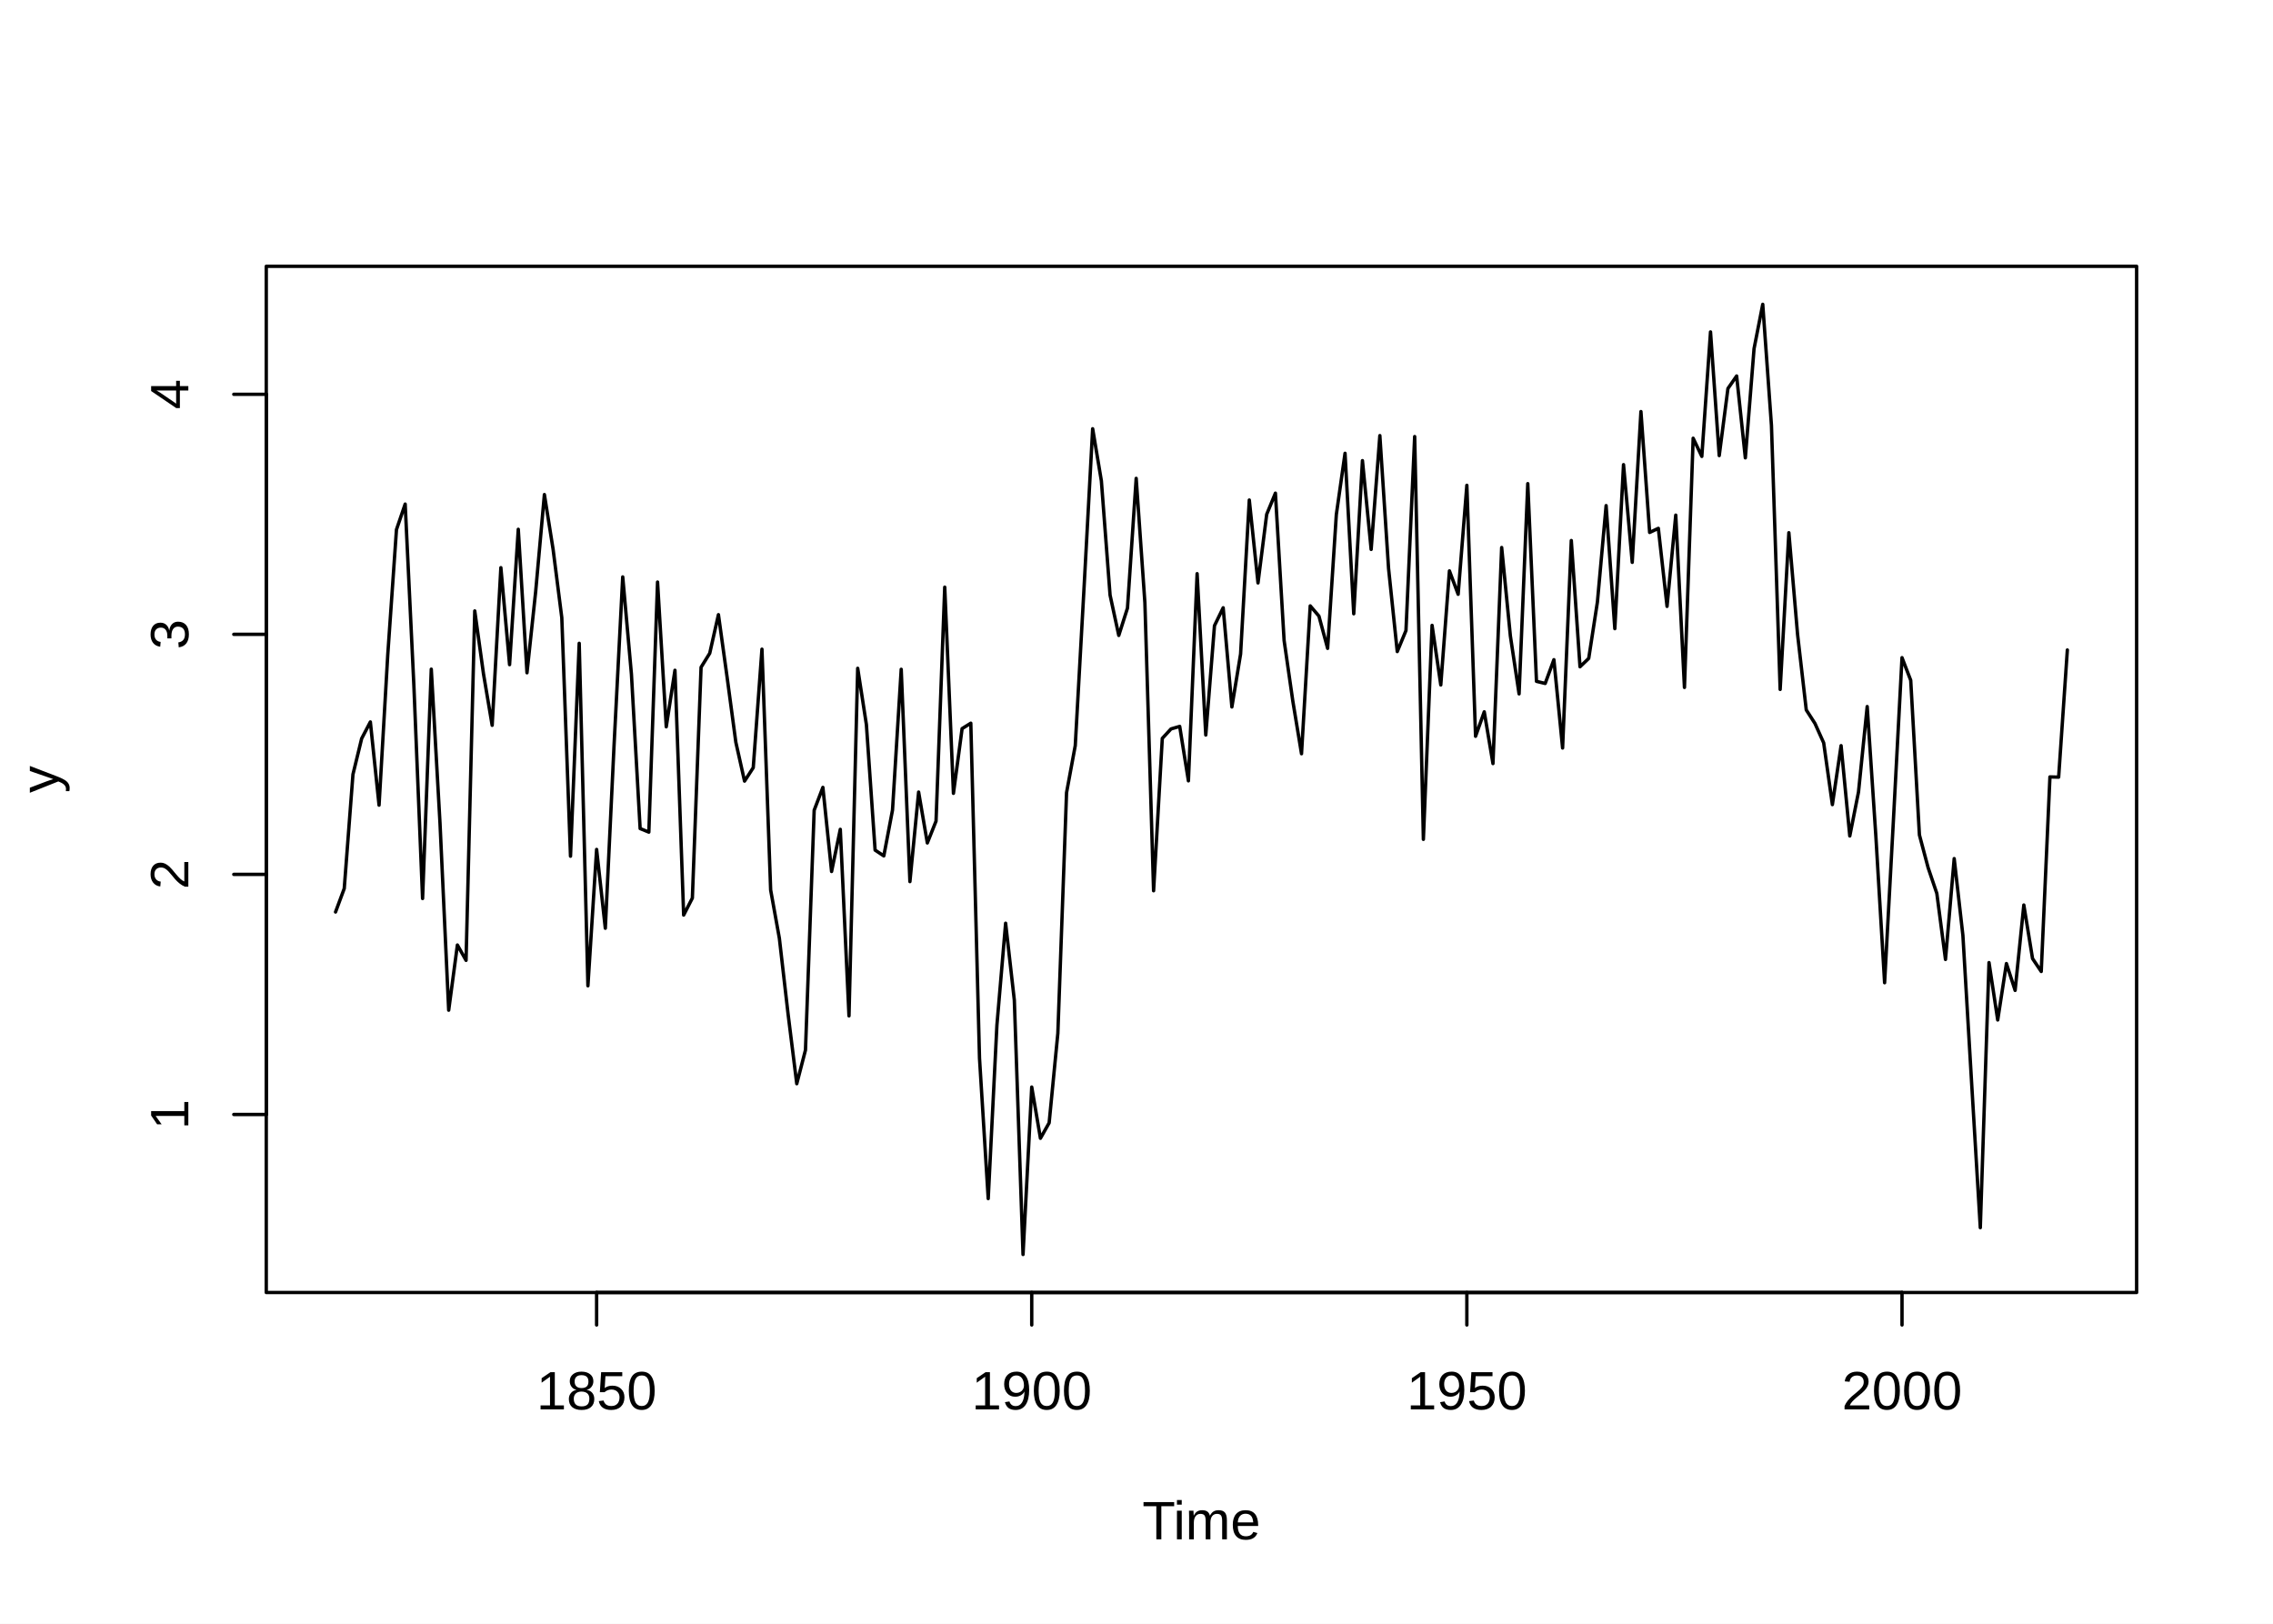
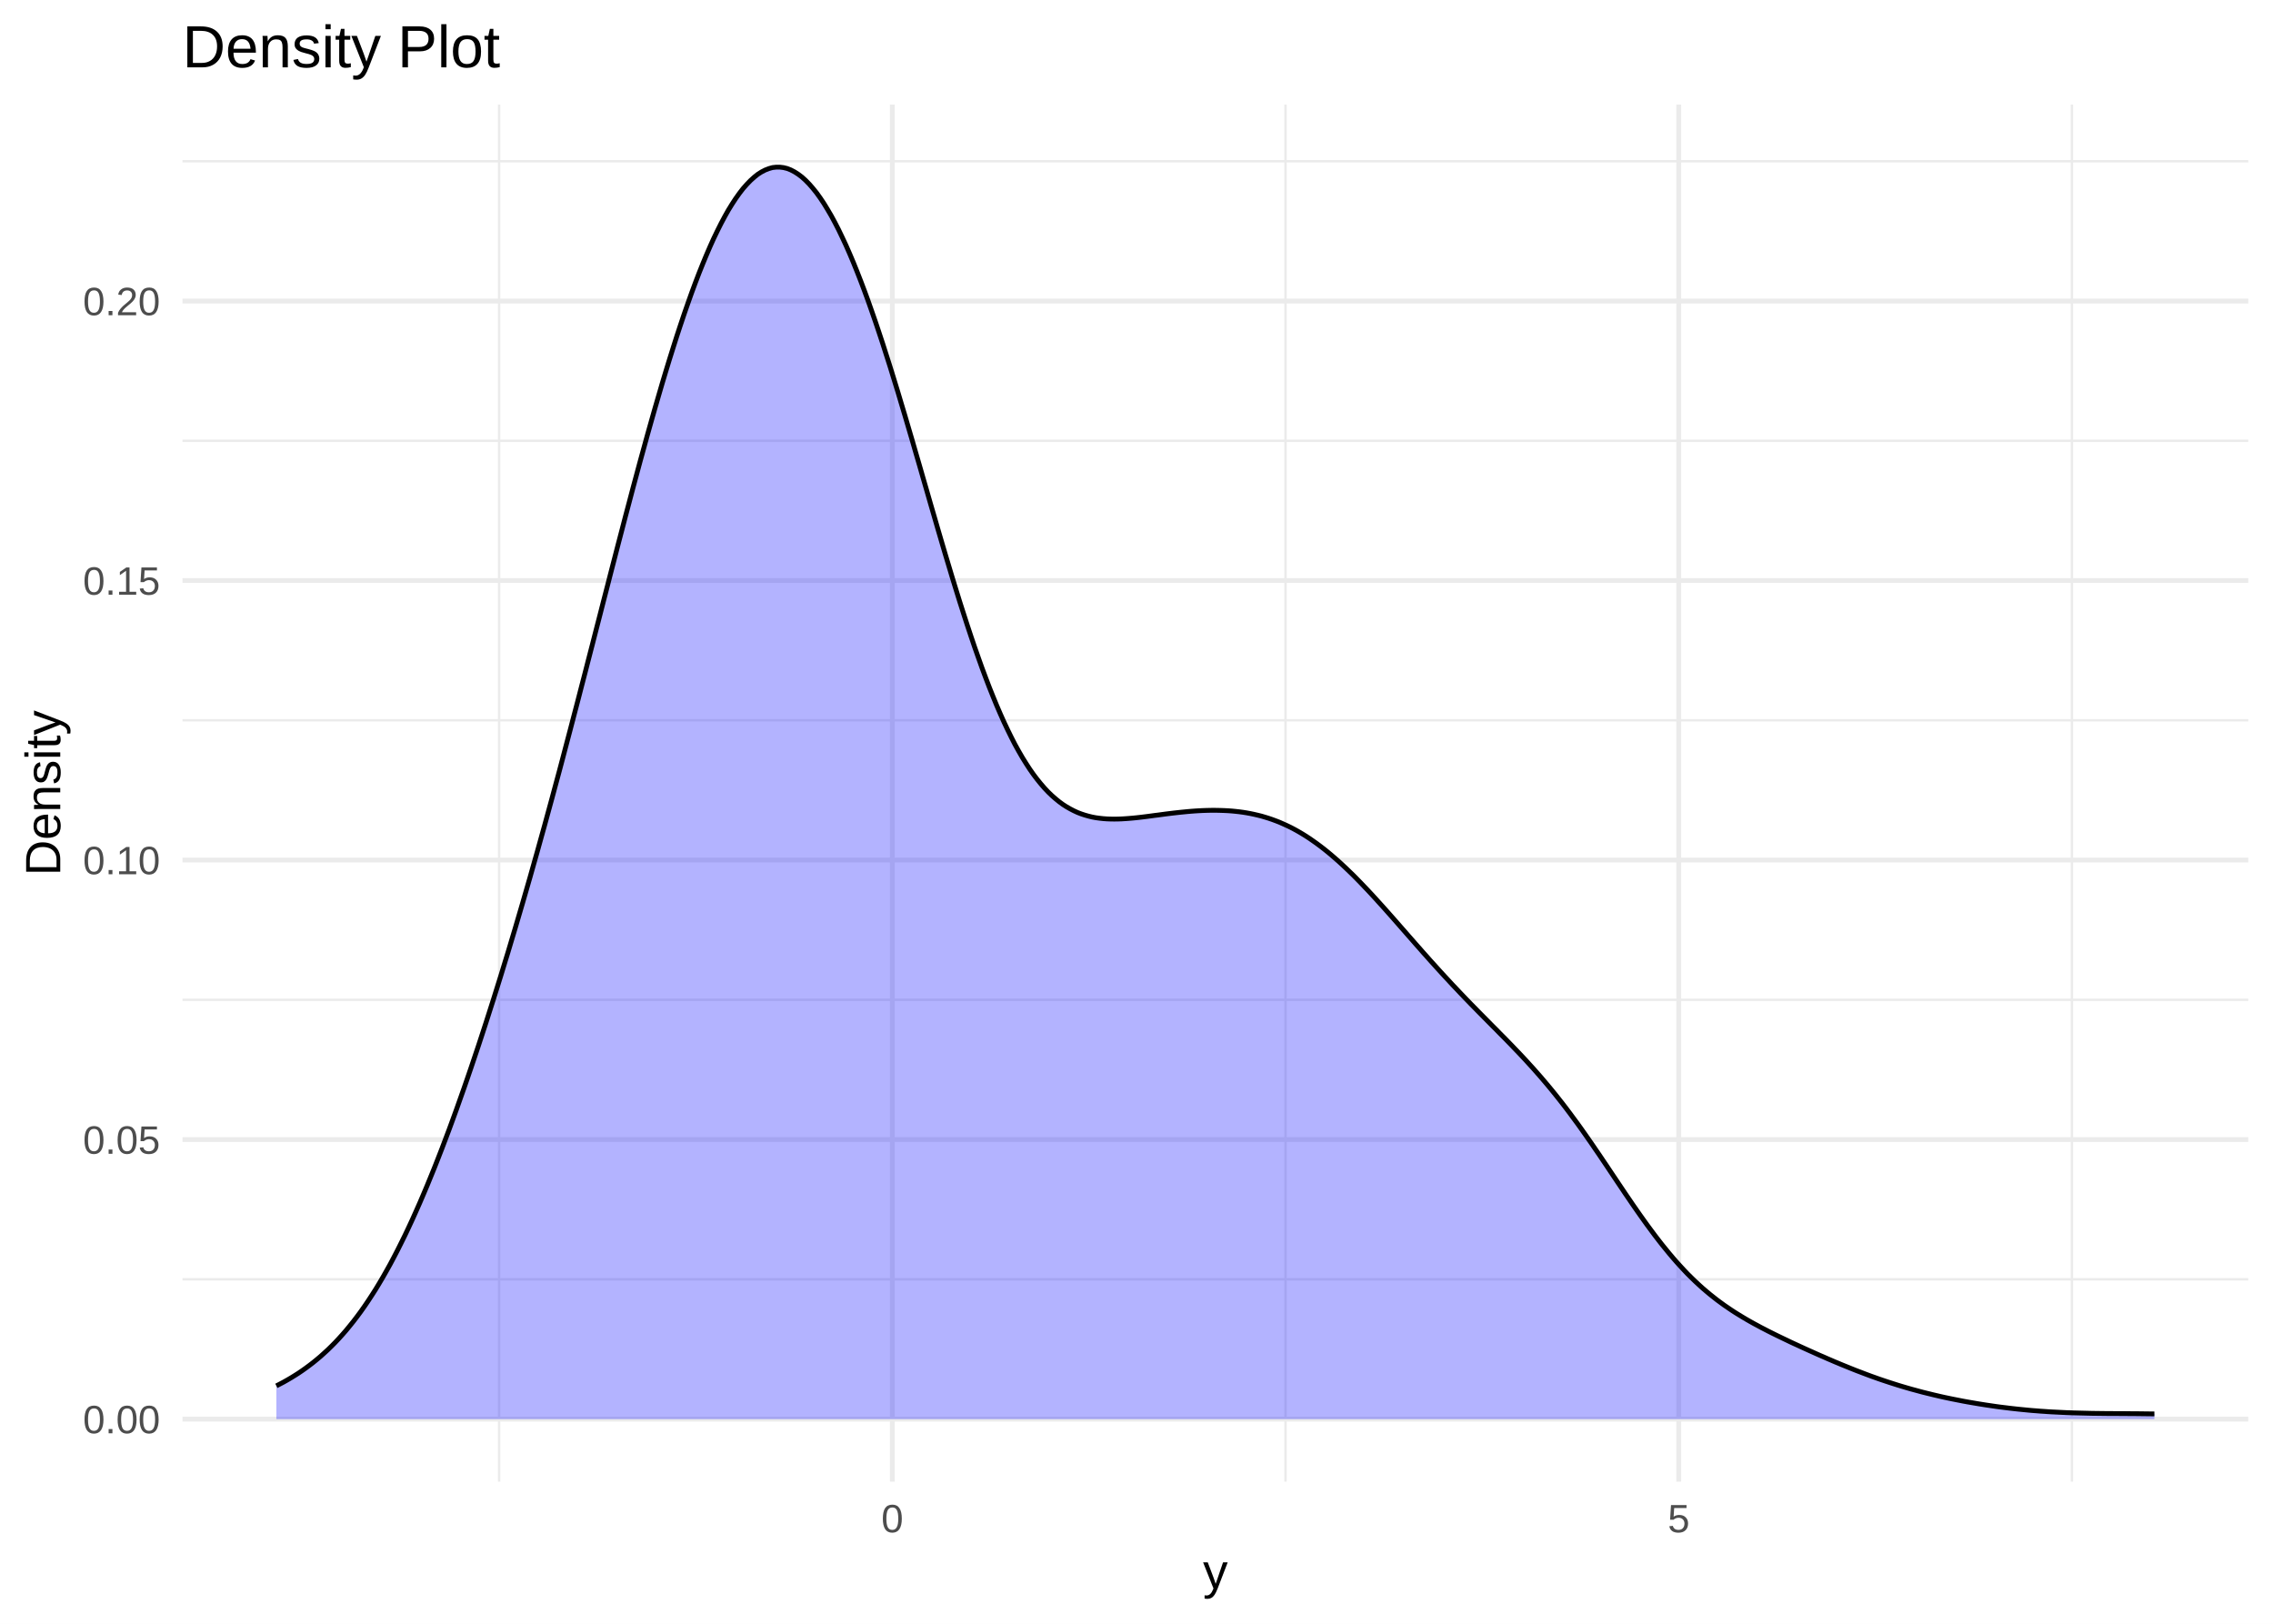
<svg xmlns="http://www.w3.org/2000/svg" width="504.00pt" height="360.00pt" viewBox="0 0 504.00 360.00">
  <g class="svglite">
    <defs>
      <style type="text/css">
    .svglite line, .svglite polyline, .svglite polygon, .svglite path, .svglite rect, .svglite circle {
      fill: none;
      stroke: #000000;
      stroke-linecap: round;
      stroke-linejoin: round;
      stroke-miterlimit: 10.00;
    }
    .svglite text {
      white-space: pre;
    }
    .svglite g.glyphgroup path {
      fill: inherit;
      stroke: none;
    }
  </style>
    </defs>
    <rect width="100%" height="100%" style="stroke: none; fill: #FFFFFF;" />
    <defs>
      <clipPath id="cpMC4wMHw1MDQuMDB8MC4wMHwzNjAuMDA=">
        <rect x="0.00" y="0.00" width="504.00" height="360.00" />
      </clipPath>
    </defs>
    <g clip-path="url(#cpMC4wMHw1MDQuMDB8MC4wMHwzNjAuMDA=)">
- </g>
+       <rect x="0.00" y="0.00" width="504.00" height="360.00" style="stroke-width: 1.07; stroke: none; fill: #FFFFFF;" />
+     </g>
    <defs>
-       <clipPath id="cpNTkuMDR8NDczLjc2fDU5LjA0fDI4Ni41Ng==">
-         <rect x="59.04" y="59.04" width="414.72" height="227.52" />
+       <clipPath id="cpNDAuNDZ8NDk4LjUyfDIzLjE4fDMyOC41MA==">
+         <rect x="40.46" y="23.18" width="458.07" height="305.33" />
      </clipPath>
    </defs>
-     <g clip-path="url(#cpNTkuMDR8NDczLjc2fDU5LjA0fDI4Ni41Ng==)">
-       <polyline points="74.40,202.20 76.33,197.00 78.26,171.70 80.19,163.75 82.12,160.06 84.05,178.51 85.98,145.16 87.91,117.42 89.84,111.76 91.77,151.99 93.70,199.21 95.63,148.36 97.56,182.44 99.49,223.97 101.42,209.52 103.34,212.92 105.27,135.45 107.20,149.37 109.13,160.81 111.06,125.86 112.99,147.36 114.92,117.35 116.85,149.16 118.78,131.12 120.71,109.65 122.64,121.79 124.57,136.96 126.50,189.83 128.43,142.63 130.36,218.56 132.29,188.33 134.22,205.80 136.15,165.36 138.08,127.91 140.01,149.49 141.94,183.70 143.87,184.49 145.80,129.05 147.73,161.14 149.66,148.61 151.59,202.88 153.52,199.11 155.45,147.94 157.37,144.84 159.30,136.28 161.23,150.20 163.16,164.57 165.09,173.18 167.02,170.20 168.95,143.93 170.88,197.32 172.81,208.02 174.74,224.80 176.67,240.27 178.60,232.81 180.53,179.64 182.46,174.57 184.39,193.22 186.32,183.87 188.25,225.23 190.18,148.17 192.11,160.66 194.04,188.48 195.97,189.76 197.90,179.59 199.83,148.39 201.76,195.46 203.69,175.61 205.62,186.89 207.55,182.05 209.48,130.18 211.41,175.89 213.33,161.54 215.26,160.34 217.19,234.62 219.12,265.74 221.05,227.29 222.98,204.69 224.91,221.75 226.84,278.13 228.77,241.01 230.70,252.37 232.63,248.95 234.56,229.10 236.49,175.74 238.42,165.31 240.35,130.67 242.28,95.06 244.21,106.61 246.14,131.94 248.07,140.88 250.00,134.82 251.93,106.06 253.86,133.62 255.79,197.49 257.72,163.71 259.65,161.61 261.58,161.05 263.51,173.12 265.44,127.19 267.36,162.96 269.29,138.72 271.22,134.75 273.15,156.74 275.08,145.00 277.01,110.86 278.94,129.24 280.87,114.03 282.80,109.34 284.73,142.01 286.66,155.43 288.59,167.11 290.52,134.33 292.45,136.59 294.38,143.75 296.31,114.08 298.24,100.50 300.17,136.08 302.10,102.13 304.03,121.81 305.96,96.58 307.89,126.02 309.82,144.46 311.75,139.80 313.68,96.79 315.61,186.09 317.54,138.65 319.47,151.86 321.39,126.57 323.32,131.76 325.25,107.60 327.18,163.24 329.11,157.82 331.04,169.29 332.97,121.39 334.90,141.00 336.83,153.84 338.76,107.23 340.69,151.06 342.62,151.53 344.55,146.26 346.48,165.84 348.41,119.84 350.34,147.83 352.27,145.98 354.20,133.47 356.13,112.10 358.06,139.38 359.99,103.02 361.92,124.68 363.85,91.25 365.78,118.05 367.71,117.14 369.64,134.44 371.57,114.21 373.50,152.41 375.43,97.16 377.35,101.19 379.28,73.59 381.21,101.01 383.14,86.14 385.07,83.36 387.00,101.51 388.93,77.32 390.86,67.47 392.79,94.33 394.72,152.85 396.65,118.11 398.58,140.64 400.51,157.40 402.44,160.40 404.37,164.70 406.30,178.39 408.23,165.32 410.16,185.34 412.09,175.60 414.02,156.65 415.95,185.54 417.88,217.88 419.81,182.27 421.74,145.81 423.67,150.83 425.60,185.12 427.53,192.38 429.46,198.08 431.38,212.72 433.31,190.36 435.24,207.40 437.17,240.03 439.10,272.19 441.03,213.42 442.96,226.14 444.89,213.63 446.82,219.58 448.75,200.65 450.68,212.52 452.61,215.39 454.54,172.25 456.47,172.30 458.40,144.11 " style="stroke-width: 0.75;" />
+     <g clip-path="url(#cpNDAuNDZ8NDk4LjUyfDIzLjE4fDMyOC41MA==)">
+       <polyline points="40.46,283.64 498.52,283.64 " style="stroke-width: 0.53; stroke: #EBEBEB; stroke-linecap: butt;" />
+       <polyline points="40.46,221.67 498.52,221.67 " style="stroke-width: 0.53; stroke: #EBEBEB; stroke-linecap: butt;" />
+       <polyline points="40.46,159.70 498.52,159.70 " style="stroke-width: 0.53; stroke: #EBEBEB; stroke-linecap: butt;" />
+       <polyline points="40.46,97.73 498.52,97.73 " style="stroke-width: 0.53; stroke: #EBEBEB; stroke-linecap: butt;" />
+       <polyline points="40.46,35.75 498.52,35.75 " style="stroke-width: 0.53; stroke: #EBEBEB; stroke-linecap: butt;" />
+       <polyline points="110.67,328.50 110.67,23.18 " style="stroke-width: 0.53; stroke: #EBEBEB; stroke-linecap: butt;" />
+       <polyline points="285.04,328.50 285.04,23.18 " style="stroke-width: 0.53; stroke: #EBEBEB; stroke-linecap: butt;" />
+       <polyline points="459.41,328.50 459.41,23.18 " style="stroke-width: 0.53; stroke: #EBEBEB; stroke-linecap: butt;" />
+       <polyline points="40.46,314.63 498.52,314.63 " style="stroke-width: 1.07; stroke: #EBEBEB; stroke-linecap: butt;" />
+       <polyline points="40.46,252.65 498.52,252.65 " style="stroke-width: 1.07; stroke: #EBEBEB; stroke-linecap: butt;" />
+       <polyline points="40.46,190.68 498.52,190.68 " style="stroke-width: 1.07; stroke: #EBEBEB; stroke-linecap: butt;" />
+       <polyline points="40.46,128.71 498.52,128.71 " style="stroke-width: 1.07; stroke: #EBEBEB; stroke-linecap: butt;" />
+       <polyline points="40.46,66.74 498.52,66.74 " style="stroke-width: 1.07; stroke: #EBEBEB; stroke-linecap: butt;" />
+       <polyline points="197.86,328.50 197.86,23.18 " style="stroke-width: 1.07; stroke: #EBEBEB; stroke-linecap: butt;" />
+       <polyline points="372.23,328.50 372.23,23.18 " style="stroke-width: 1.07; stroke: #EBEBEB; stroke-linecap: butt;" />
+       <polygon points="61.28,307.26 62.09,306.84 62.91,306.41 63.72,305.95 64.54,305.47 65.35,304.97 66.17,304.45 66.98,303.90 67.80,303.32 68.61,302.72 69.43,302.09 70.24,301.43 71.06,300.74 71.87,300.01 72.69,299.26 73.50,298.47 74.32,297.64 75.13,296.78 75.94,295.88 76.76,294.94 77.57,293.95 78.39,292.93 79.20,291.87 80.02,290.76 80.83,289.61 81.65,288.40 82.46,287.16 83.28,285.88 84.09,284.54 84.91,283.15 85.72,281.72 86.54,280.25 87.35,278.72 88.17,277.14 88.98,275.52 89.80,273.86 90.61,272.15 91.43,270.38 92.24,268.58 93.06,266.73 93.87,264.84 94.69,262.90 95.50,260.92 96.32,258.91 97.13,256.85 97.95,254.75 98.76,252.61 99.58,250.44 100.39,248.23 101.21,245.98 102.02,243.69 102.84,241.38 103.65,239.04 104.47,236.65 105.28,234.24 106.10,231.80 106.91,229.33 107.73,226.82 108.54,224.28 109.36,221.72 110.17,219.13 110.99,216.51 111.80,213.86 112.62,211.19 113.43,208.48 114.25,205.75 115.06,202.99 115.88,200.20 116.69,197.39 117.51,194.55 118.32,191.68 119.14,188.79 119.95,185.87 120.77,182.93 121.58,179.96 122.40,176.96 123.21,173.95 124.03,170.92 124.84,167.86 125.65,164.78 126.47,161.68 127.28,158.58 128.10,155.45 128.91,152.31 129.73,149.16 130.54,146.00 131.36,142.84 132.17,139.67 132.99,136.50 133.80,133.33 134.62,130.16 135.43,127.00 136.25,123.84 137.06,120.70 137.88,117.57 138.69,114.46 139.51,111.37 140.32,108.30 141.14,105.26 141.95,102.25 142.77,99.28 143.58,96.33 144.40,93.42 145.21,90.57 146.03,87.75 146.84,84.98 147.66,82.25 148.47,79.60 149.29,76.99 150.10,74.44 150.92,71.95 151.73,69.54 152.55,67.19 153.36,64.91 154.18,62.70 154.99,60.58 155.81,58.53 156.62,56.57 157.44,54.67 158.25,52.87 159.07,51.17 159.88,49.55 160.70,48.01 161.51,46.57 162.33,45.24 163.14,44.00 163.96,42.85 164.77,41.80 165.59,40.87 166.40,40.03 167.22,39.29 168.03,38.64 168.85,38.12 169.66,37.70 170.48,37.38 171.29,37.15 172.11,37.06 172.92,37.06 173.74,37.16 174.55,37.36 175.36,37.68 176.18,38.11 176.99,38.63 177.81,39.25 178.62,39.98 179.44,40.82 180.25,41.75 181.07,42.77 181.88,43.90 182.70,45.13 183.51,46.46 184.33,47.86 185.14,49.36 185.96,50.96 186.77,52.65 187.59,54.41 188.40,56.25 189.22,58.19 190.03,60.20 190.85,62.29 191.66,64.43 192.48,66.67 193.29,68.97 194.11,71.33 194.92,73.74 195.74,76.22 196.55,78.76 197.37,81.33 198.18,83.95 199.00,86.62 199.81,89.33 200.63,92.06 201.44,94.82 202.26,97.60 203.07,100.41 203.89,103.22 204.70,106.04 205.52,108.87 206.33,111.69 207.15,114.50 207.96,117.30 208.78,120.09 209.59,122.84 210.41,125.57 211.22,128.27 212.04,130.93 212.85,133.54 213.67,136.10 214.48,138.61 215.30,141.08 216.11,143.47 216.93,145.80 217.74,148.07 218.56,150.27 219.37,152.39 220.19,154.43 221.00,156.41 221.82,158.31 222.63,160.12 223.45,161.85 224.26,163.50 225.07,165.08 225.89,166.56 226.70,167.96 227.52,169.28 228.33,170.53 229.15,171.70 229.96,172.77 230.78,173.78 231.59,174.72 232.41,175.59 233.22,176.37 234.04,177.09 234.85,177.75 235.67,178.35 236.48,178.87 237.30,179.34 238.11,179.76 238.93,180.14 239.74,180.45 240.56,180.72 241.37,180.95 242.19,181.15 243.00,181.30 243.82,181.41 244.63,181.50 245.45,181.56 246.26,181.59 247.08,181.60 247.89,181.59 248.71,181.56 249.52,181.51 250.34,181.45 251.15,181.38 251.97,181.30 252.78,181.21 253.60,181.11 254.41,181.01 255.23,180.90 256.04,180.79 256.86,180.69 257.67,180.58 258.49,180.47 259.30,180.37 260.12,180.27 260.93,180.18 261.75,180.09 262.56,180.01 263.38,179.93 264.19,179.86 265.01,179.80 265.82,179.75 266.64,179.71 267.45,179.68 268.27,179.66 269.08,179.65 269.90,179.66 270.71,179.68 271.53,179.71 272.34,179.75 273.16,179.81 273.97,179.89 274.78,179.98 275.60,180.09 276.41,180.22 277.23,180.37 278.04,180.54 278.86,180.73 279.67,180.93 280.49,181.17 281.30,181.42 282.12,181.70 282.93,182.00 283.75,182.32 284.56,182.68 285.38,183.05 286.19,183.44 287.01,183.87 287.82,184.32 288.64,184.80 289.45,185.30 290.27,185.83 291.08,186.39 291.90,186.97 292.71,187.57 293.53,188.20 294.34,188.85 295.16,189.53 295.97,190.23 296.79,190.95 297.60,191.69 298.42,192.46 299.23,193.24 300.05,194.03 300.86,194.85 301.68,195.69 302.49,196.54 303.31,197.40 304.12,198.27 304.94,199.16 305.75,200.06 306.57,200.96 307.38,201.87 308.20,202.79 309.01,203.71 309.83,204.64 310.64,205.57 311.46,206.50 312.27,207.43 313.09,208.36 313.90,209.29 314.72,210.21 315.53,211.14 316.35,212.05 317.16,212.97 317.98,213.87 318.79,214.77 319.61,215.67 320.42,216.55 321.24,217.43 322.05,218.31 322.87,219.17 323.68,220.03 324.49,220.88 325.31,221.73 326.12,222.57 326.94,223.40 327.75,224.23 328.57,225.06 329.38,225.88 330.20,226.71 331.01,227.53 331.83,228.35 332.64,229.18 333.46,230.00 334.27,230.83 335.09,231.67 335.90,232.52 336.72,233.37 337.53,234.23 338.35,235.11 339.16,236.00 339.98,236.90 340.79,237.82 341.61,238.75 342.42,239.70 343.24,240.67 344.05,241.65 344.87,242.66 345.68,243.68 346.50,244.72 347.31,245.78 348.13,246.87 348.94,247.97 349.76,249.08 350.57,250.21 351.39,251.37 352.20,252.53 353.02,253.71 353.83,254.90 354.65,256.09 355.46,257.30 356.28,258.51 357.09,259.73 357.91,260.95 358.72,262.16 359.54,263.38 360.35,264.59 361.17,265.79 361.98,266.98 362.80,268.16 363.61,269.32 364.43,270.47 365.24,271.60 366.06,272.71 366.87,273.80 367.69,274.87 368.50,275.91 369.32,276.92 370.13,277.91 370.95,278.88 371.76,279.81 372.58,280.71 373.39,281.59 374.20,282.44 375.02,283.25 375.83,284.04 376.65,284.80 377.46,285.54 378.28,286.24 379.09,286.92 379.91,287.57 380.72,288.21 381.54,288.81 382.35,289.40 383.17,289.96 383.98,290.51 384.80,291.04 385.61,291.54 386.43,292.04 387.24,292.52 388.06,292.99 388.87,293.44 389.69,293.88 390.50,294.32 391.32,294.74 392.13,295.16 392.95,295.57 393.76,295.97 394.58,296.37 395.39,296.76 396.21,297.15 397.02,297.54 397.84,297.92 398.65,298.29 399.47,298.67 400.28,299.04 401.10,299.41 401.91,299.77 402.73,300.14 403.54,300.50 404.36,300.85 405.17,301.21 405.99,301.56 406.80,301.91 407.62,302.25 408.43,302.59 409.25,302.92 410.06,303.25 410.88,303.58 411.69,303.90 412.51,304.21 413.32,304.52 414.14,304.83 414.95,305.13 415.77,305.42 416.58,305.71 417.40,305.99 418.21,306.26 419.03,306.53 419.84,306.79 420.66,307.05 421.47,307.30 422.28,307.54 423.10,307.78 423.91,308.01 424.73,308.23 425.54,308.45 426.36,308.67 427.17,308.87 427.99,309.07 428.80,309.27 429.62,309.46 430.43,309.65 431.25,309.83 432.06,310.00 432.88,310.17 433.69,310.33 434.51,310.49 435.32,310.65 436.14,310.80 436.95,310.94 437.77,311.08 438.58,311.22 439.40,311.35 440.21,311.48 441.03,311.60 441.84,311.72 442.66,311.84 443.47,311.95 444.29,312.05 445.10,312.15 445.92,312.25 446.73,312.34 447.55,312.43 448.36,312.51 449.18,312.59 449.99,312.67 450.81,312.74 451.62,312.80 452.44,312.87 453.25,312.92 454.07,312.98 454.88,313.03 455.70,313.07 456.51,313.11 457.33,313.15 458.14,313.19 458.96,313.22 459.77,313.25 460.59,313.27 461.40,313.29 462.22,313.31 463.03,313.33 463.85,313.35 464.66,313.36 465.48,313.37 466.29,313.38 467.11,313.39 467.92,313.39 468.74,313.40 469.55,313.40 470.37,313.41 471.18,313.41 471.99,313.42 472.81,313.43 473.62,313.43 474.44,313.44 475.25,313.45 476.07,313.46 476.88,313.47 477.70,313.48 477.70,314.63 476.88,314.63 476.07,314.63 475.25,314.63 474.44,314.63 473.62,314.63 472.81,314.63 471.99,314.63 471.18,314.63 470.37,314.63 469.55,314.63 468.74,314.63 467.92,314.63 467.11,314.63 466.29,314.63 465.48,314.63 464.66,314.63 463.85,314.63 463.03,314.63 462.22,314.63 461.40,314.63 460.59,314.63 459.77,314.63 458.96,314.63 458.14,314.63 457.33,314.63 456.51,314.63 455.70,314.63 454.88,314.63 454.07,314.63 453.25,314.63 452.44,314.63 451.62,314.63 450.81,314.63 449.99,314.63 449.18,314.63 448.36,314.63 447.55,314.63 446.73,314.63 445.92,314.63 445.10,314.63 444.29,314.63 443.47,314.63 442.66,314.63 441.84,314.63 441.03,314.63 440.21,314.63 439.40,314.63 438.58,314.63 437.77,314.63 436.95,314.63 436.14,314.63 435.32,314.63 434.51,314.63 433.69,314.63 432.88,314.63 432.06,314.63 431.25,314.63 430.43,314.63 429.62,314.63 428.80,314.63 427.99,314.63 427.17,314.63 426.36,314.63 425.54,314.63 424.73,314.63 423.91,314.63 423.10,314.63 422.28,314.63 421.47,314.63 420.66,314.63 419.84,314.63 419.03,314.63 418.21,314.63 417.40,314.63 416.58,314.63 415.77,314.63 414.95,314.63 414.14,314.63 413.32,314.63 412.51,314.63 411.69,314.63 410.88,314.63 410.06,314.63 409.25,314.63 408.43,314.63 407.62,314.63 406.80,314.63 405.99,314.63 405.17,314.63 404.36,314.63 403.54,314.63 402.73,314.63 401.91,314.63 401.10,314.63 400.28,314.63 399.47,314.63 398.65,314.63 397.84,314.63 397.02,314.63 396.21,314.63 395.39,314.63 394.58,314.63 393.76,314.63 392.95,314.63 392.13,314.63 391.32,314.63 390.50,314.63 389.69,314.63 388.87,314.63 388.06,314.63 387.24,314.63 386.43,314.63 385.61,314.63 384.80,314.63 383.98,314.63 383.17,314.63 382.35,314.63 381.54,314.63 380.72,314.63 379.91,314.63 379.09,314.63 378.28,314.63 377.46,314.63 376.65,314.63 375.83,314.63 375.02,314.63 374.20,314.63 373.39,314.63 372.58,314.63 371.76,314.63 370.95,314.63 370.13,314.63 369.32,314.63 368.50,314.63 367.69,314.63 366.87,314.63 366.06,314.63 365.24,314.63 364.43,314.63 363.61,314.63 362.80,314.63 361.98,314.63 361.17,314.63 360.35,314.63 359.54,314.63 358.72,314.63 357.91,314.63 357.09,314.63 356.28,314.63 355.46,314.63 354.65,314.63 353.83,314.63 353.02,314.63 352.20,314.63 351.39,314.63 350.57,314.63 349.76,314.63 348.94,314.63 348.13,314.63 347.31,314.63 346.50,314.63 345.68,314.63 344.87,314.63 344.05,314.63 343.24,314.63 342.42,314.63 341.61,314.63 340.79,314.63 339.98,314.63 339.16,314.63 338.35,314.63 337.53,314.63 336.72,314.63 335.90,314.63 335.09,314.63 334.27,314.63 333.46,314.63 332.64,314.63 331.83,314.63 331.01,314.63 330.20,314.63 329.38,314.63 328.57,314.63 327.75,314.63 326.94,314.63 326.12,314.63 325.31,314.63 324.49,314.63 323.68,314.63 322.87,314.63 322.05,314.63 321.24,314.63 320.42,314.63 319.61,314.63 318.79,314.63 317.98,314.63 317.16,314.63 316.35,314.63 315.53,314.63 314.72,314.63 313.90,314.63 313.09,314.63 312.27,314.63 311.46,314.63 310.64,314.63 309.83,314.63 309.01,314.63 308.20,314.63 307.38,314.63 306.57,314.63 305.75,314.63 304.94,314.63 304.12,314.63 303.31,314.63 302.49,314.63 301.68,314.63 300.86,314.63 300.05,314.63 299.23,314.63 298.42,314.63 297.60,314.63 296.79,314.63 295.97,314.63 295.16,314.63 294.34,314.63 293.53,314.63 292.71,314.63 291.90,314.63 291.08,314.63 290.27,314.63 289.45,314.63 288.64,314.63 287.82,314.63 287.01,314.63 286.19,314.63 285.38,314.63 284.56,314.63 283.75,314.63 282.93,314.63 282.12,314.63 281.30,314.63 280.49,314.63 279.67,314.63 278.86,314.63 278.04,314.63 277.23,314.63 276.41,314.63 275.60,314.63 274.78,314.63 273.97,314.63 273.16,314.63 272.34,314.63 271.53,314.63 270.71,314.63 269.90,314.63 269.08,314.63 268.27,314.63 267.45,314.63 266.64,314.63 265.82,314.63 265.01,314.63 264.19,314.63 263.38,314.63 262.56,314.63 261.75,314.63 260.93,314.63 260.12,314.63 259.30,314.63 258.49,314.63 257.67,314.63 256.86,314.63 256.04,314.63 255.23,314.63 254.41,314.63 253.60,314.63 252.78,314.63 251.97,314.63 251.15,314.63 250.34,314.63 249.52,314.63 248.71,314.63 247.89,314.63 247.08,314.63 246.26,314.63 245.45,314.63 244.63,314.63 243.82,314.63 243.00,314.63 242.19,314.63 241.37,314.63 240.56,314.63 239.74,314.63 238.93,314.63 238.11,314.63 237.30,314.63 236.48,314.63 235.67,314.63 234.85,314.63 234.04,314.63 233.22,314.63 232.41,314.63 231.59,314.63 230.78,314.63 229.96,314.63 229.15,314.63 228.33,314.63 227.52,314.63 226.70,314.63 225.89,314.63 225.07,314.63 224.26,314.63 223.45,314.63 222.63,314.63 221.82,314.63 221.00,314.63 220.19,314.63 219.37,314.63 218.56,314.63 217.74,314.63 216.93,314.63 216.11,314.63 215.30,314.63 214.48,314.63 213.67,314.63 212.85,314.63 212.04,314.63 211.22,314.63 210.41,314.63 209.59,314.63 208.78,314.63 207.96,314.63 207.15,314.63 206.33,314.63 205.52,314.63 204.70,314.63 203.89,314.63 203.07,314.63 202.26,314.63 201.44,314.63 200.63,314.63 199.81,314.63 199.00,314.63 198.18,314.63 197.37,314.63 196.55,314.63 195.74,314.63 194.92,314.63 194.11,314.63 193.29,314.63 192.48,314.63 191.66,314.63 190.85,314.63 190.03,314.63 189.22,314.63 188.40,314.63 187.59,314.63 186.77,314.63 185.96,314.63 185.14,314.63 184.33,314.63 183.51,314.63 182.70,314.63 181.88,314.63 181.07,314.63 180.25,314.63 179.44,314.63 178.62,314.63 177.81,314.63 176.99,314.63 176.18,314.63 175.36,314.63 174.55,314.63 173.74,314.63 172.92,314.63 172.11,314.63 171.29,314.63 170.48,314.63 169.66,314.63 168.85,314.63 168.03,314.63 167.22,314.63 166.40,314.63 165.59,314.63 164.77,314.63 163.96,314.63 163.14,314.63 162.33,314.63 161.51,314.63 160.70,314.63 159.88,314.63 159.07,314.63 158.25,314.63 157.44,314.63 156.62,314.63 155.81,314.63 154.99,314.63 154.18,314.63 153.36,314.63 152.55,314.63 151.73,314.63 150.92,314.63 150.10,314.63 149.29,314.63 148.47,314.63 147.66,314.63 146.84,314.63 146.03,314.63 145.21,314.63 144.40,314.63 143.58,314.63 142.77,314.63 141.95,314.63 141.14,314.63 140.32,314.63 139.51,314.63 138.69,314.63 137.88,314.63 137.06,314.63 136.25,314.63 135.43,314.63 134.62,314.63 133.80,314.63 132.99,314.63 132.17,314.63 131.36,314.63 130.54,314.63 129.73,314.63 128.91,314.63 128.10,314.63 127.28,314.63 126.47,314.63 125.65,314.63 124.84,314.63 124.03,314.63 123.21,314.63 122.40,314.63 121.58,314.63 120.77,314.63 119.95,314.63 119.14,314.63 118.32,314.63 117.51,314.63 116.69,314.63 115.88,314.63 115.06,314.63 114.25,314.63 113.43,314.63 112.62,314.63 111.80,314.63 110.99,314.63 110.17,314.63 109.36,314.63 108.54,314.63 107.73,314.63 106.91,314.63 106.10,314.63 105.28,314.63 104.47,314.63 103.65,314.63 102.84,314.63 102.02,314.63 101.21,314.63 100.39,314.63 99.58,314.63 98.76,314.63 97.95,314.63 97.13,314.63 96.32,314.63 95.50,314.63 94.69,314.63 93.87,314.63 93.06,314.63 92.24,314.63 91.43,314.63 90.61,314.63 89.80,314.63 88.98,314.63 88.17,314.63 87.35,314.63 86.54,314.63 85.72,314.63 84.91,314.63 84.09,314.63 83.28,314.63 82.46,314.63 81.65,314.63 80.83,314.63 80.02,314.63 79.20,314.63 78.39,314.63 77.57,314.63 76.76,314.63 75.94,314.63 75.13,314.63 74.32,314.63 73.50,314.63 72.69,314.63 71.87,314.63 71.06,314.63 70.24,314.63 69.43,314.63 68.61,314.63 67.80,314.63 66.98,314.63 66.17,314.63 65.35,314.63 64.54,314.63 63.72,314.63 62.91,314.63 62.09,314.63 61.28,314.63 " style="stroke-width: 0.00; stroke: none; stroke-linecap: butt; fill: #0000FF; fill-opacity: 0.30;" />
+       <polyline points="61.28,307.26 62.09,306.84 62.91,306.41 63.72,305.95 64.54,305.47 65.35,304.97 66.17,304.45 66.98,303.90 67.80,303.32 68.61,302.72 69.43,302.09 70.24,301.43 71.06,300.74 71.87,300.01 72.69,299.26 73.50,298.47 74.32,297.64 75.13,296.78 75.94,295.88 76.76,294.94 77.57,293.95 78.39,292.93 79.20,291.87 80.02,290.76 80.83,289.61 81.65,288.40 82.46,287.16 83.28,285.88 84.09,284.54 84.91,283.15 85.72,281.72 86.54,280.25 87.35,278.72 88.17,277.14 88.98,275.52 89.80,273.86 90.61,272.15 91.43,270.38 92.24,268.58 93.06,266.73 93.87,264.84 94.69,262.90 95.50,260.92 96.32,258.91 97.13,256.85 97.95,254.75 98.76,252.61 99.58,250.44 100.39,248.23 101.21,245.98 102.02,243.69 102.84,241.38 103.65,239.04 104.47,236.65 105.28,234.24 106.10,231.80 106.91,229.33 107.73,226.82 108.54,224.28 109.36,221.72 110.17,219.13 110.99,216.51 111.80,213.86 112.62,211.19 113.43,208.48 114.25,205.75 115.06,202.99 115.88,200.20 116.69,197.39 117.51,194.55 118.32,191.68 119.14,188.79 119.95,185.87 120.77,182.93 121.58,179.96 122.40,176.96 123.21,173.95 124.03,170.92 124.84,167.86 125.65,164.78 126.47,161.68 127.28,158.58 128.10,155.45 128.91,152.31 129.73,149.16 130.54,146.00 131.36,142.84 132.17,139.67 132.99,136.50 133.80,133.33 134.62,130.16 135.43,127.00 136.25,123.84 137.06,120.70 137.88,117.57 138.69,114.46 139.51,111.37 140.32,108.30 141.14,105.26 141.95,102.25 142.77,99.28 143.58,96.33 144.40,93.42 145.21,90.57 146.03,87.75 146.84,84.98 147.66,82.25 148.47,79.60 149.29,76.99 150.10,74.44 150.92,71.95 151.73,69.54 152.55,67.19 153.36,64.91 154.18,62.70 154.99,60.58 155.81,58.53 156.62,56.57 157.44,54.67 158.25,52.87 159.07,51.17 159.88,49.55 160.70,48.01 161.51,46.57 162.33,45.24 163.14,44.00 163.96,42.85 164.77,41.80 165.59,40.87 166.40,40.03 167.22,39.29 168.03,38.64 168.85,38.12 169.66,37.70 170.48,37.38 171.29,37.15 172.11,37.06 172.92,37.06 173.74,37.16 174.55,37.36 175.36,37.68 176.18,38.11 176.99,38.63 177.81,39.25 178.62,39.98 179.44,40.82 180.25,41.75 181.07,42.77 181.88,43.90 182.70,45.13 183.51,46.46 184.33,47.86 185.14,49.36 185.96,50.96 186.77,52.65 187.59,54.41 188.40,56.25 189.22,58.19 190.03,60.20 190.85,62.29 191.66,64.43 192.48,66.67 193.29,68.97 194.11,71.33 194.92,73.74 195.74,76.22 196.55,78.76 197.37,81.33 198.18,83.95 199.00,86.62 199.81,89.33 200.63,92.06 201.44,94.82 202.26,97.60 203.07,100.41 203.89,103.22 204.70,106.04 205.52,108.87 206.33,111.69 207.15,114.50 207.96,117.30 208.78,120.09 209.59,122.84 210.41,125.57 211.22,128.27 212.04,130.93 212.85,133.54 213.67,136.10 214.48,138.61 215.30,141.08 216.11,143.47 216.93,145.80 217.74,148.07 218.56,150.27 219.37,152.39 220.19,154.43 221.00,156.41 221.82,158.31 222.63,160.12 223.45,161.85 224.26,163.50 225.07,165.08 225.89,166.56 226.70,167.96 227.52,169.28 228.33,170.53 229.15,171.70 229.96,172.77 230.78,173.78 231.59,174.72 232.41,175.59 233.22,176.37 234.04,177.09 234.85,177.75 235.67,178.35 236.48,178.87 237.30,179.34 238.11,179.76 238.93,180.14 239.74,180.45 240.56,180.72 241.37,180.95 242.19,181.15 243.00,181.30 243.82,181.41 244.63,181.50 245.45,181.56 246.26,181.59 247.08,181.60 247.89,181.59 248.71,181.56 249.52,181.51 250.34,181.45 251.15,181.38 251.97,181.30 252.78,181.21 253.60,181.11 254.41,181.01 255.23,180.90 256.04,180.79 256.86,180.69 257.67,180.58 258.49,180.47 259.30,180.37 260.12,180.27 260.93,180.18 261.75,180.09 262.56,180.01 263.38,179.93 264.19,179.86 265.01,179.80 265.82,179.75 266.64,179.71 267.45,179.68 268.27,179.66 269.08,179.65 269.90,179.66 270.71,179.68 271.53,179.71 272.34,179.75 273.16,179.81 273.97,179.89 274.78,179.98 275.60,180.09 276.41,180.22 277.23,180.37 278.04,180.54 278.86,180.73 279.67,180.93 280.49,181.17 281.30,181.42 282.12,181.70 282.93,182.00 283.75,182.32 284.56,182.68 285.38,183.05 286.19,183.44 287.01,183.87 287.82,184.32 288.64,184.80 289.45,185.30 290.27,185.83 291.08,186.39 291.90,186.97 292.71,187.57 293.53,188.20 294.34,188.85 295.16,189.53 295.97,190.23 296.79,190.95 297.60,191.69 298.42,192.46 299.23,193.24 300.05,194.03 300.86,194.85 301.68,195.69 302.49,196.54 303.31,197.40 304.12,198.27 304.94,199.16 305.75,200.06 306.57,200.96 307.38,201.87 308.20,202.79 309.01,203.71 309.83,204.64 310.64,205.57 311.46,206.50 312.27,207.43 313.09,208.36 313.90,209.29 314.72,210.21 315.53,211.14 316.35,212.05 317.16,212.97 317.98,213.87 318.79,214.77 319.61,215.67 320.42,216.55 321.24,217.43 322.05,218.31 322.87,219.17 323.68,220.03 324.49,220.88 325.31,221.73 326.12,222.57 326.94,223.40 327.75,224.23 328.57,225.06 329.38,225.88 330.20,226.71 331.01,227.53 331.83,228.35 332.64,229.18 333.46,230.00 334.27,230.83 335.09,231.67 335.90,232.52 336.72,233.37 337.53,234.23 338.35,235.11 339.16,236.00 339.98,236.90 340.79,237.82 341.61,238.75 342.42,239.70 343.24,240.67 344.05,241.65 344.87,242.66 345.68,243.68 346.50,244.72 347.31,245.78 348.13,246.87 348.94,247.97 349.76,249.08 350.57,250.21 351.39,251.37 352.20,252.53 353.02,253.71 353.83,254.90 354.65,256.09 355.46,257.30 356.28,258.51 357.09,259.73 357.91,260.95 358.72,262.16 359.54,263.38 360.35,264.59 361.17,265.79 361.98,266.98 362.80,268.16 363.61,269.32 364.43,270.47 365.24,271.60 366.06,272.71 366.87,273.80 367.69,274.87 368.50,275.91 369.32,276.92 370.13,277.91 370.95,278.88 371.76,279.81 372.58,280.71 373.39,281.59 374.20,282.44 375.02,283.25 375.83,284.04 376.65,284.80 377.46,285.54 378.28,286.24 379.09,286.92 379.91,287.57 380.72,288.21 381.54,288.81 382.35,289.40 383.17,289.96 383.98,290.51 384.80,291.04 385.61,291.54 386.43,292.04 387.24,292.52 388.06,292.99 388.87,293.44 389.69,293.88 390.50,294.32 391.32,294.74 392.13,295.16 392.95,295.57 393.76,295.97 394.58,296.37 395.39,296.76 396.21,297.15 397.02,297.54 397.84,297.92 398.65,298.29 399.47,298.67 400.28,299.04 401.10,299.41 401.91,299.77 402.73,300.14 403.54,300.50 404.36,300.85 405.17,301.21 405.99,301.56 406.80,301.91 407.62,302.25 408.43,302.59 409.25,302.92 410.06,303.25 410.88,303.58 411.69,303.90 412.51,304.21 413.32,304.52 414.14,304.83 414.95,305.13 415.77,305.42 416.58,305.71 417.40,305.99 418.21,306.26 419.03,306.53 419.84,306.79 420.66,307.05 421.47,307.30 422.28,307.54 423.10,307.78 423.91,308.01 424.73,308.23 425.54,308.45 426.36,308.67 427.17,308.87 427.99,309.07 428.80,309.27 429.62,309.46 430.43,309.65 431.25,309.83 432.06,310.00 432.88,310.17 433.69,310.33 434.51,310.49 435.32,310.65 436.14,310.80 436.95,310.94 437.77,311.08 438.58,311.22 439.40,311.35 440.21,311.48 441.03,311.60 441.84,311.72 442.66,311.84 443.47,311.95 444.29,312.05 445.10,312.15 445.92,312.25 446.73,312.34 447.55,312.43 448.36,312.51 449.18,312.59 449.99,312.67 450.81,312.74 451.62,312.80 452.44,312.87 453.25,312.92 454.07,312.98 454.88,313.03 455.70,313.07 456.51,313.11 457.33,313.15 458.14,313.19 458.96,313.22 459.77,313.25 460.59,313.27 461.40,313.29 462.22,313.31 463.03,313.33 463.85,313.35 464.66,313.36 465.48,313.37 466.29,313.38 467.11,313.39 467.92,313.39 468.74,313.40 469.55,313.40 470.37,313.41 471.18,313.41 471.99,313.42 472.81,313.43 473.62,313.43 474.44,313.44 475.25,313.45 476.07,313.46 476.88,313.47 477.70,313.48 " style="stroke-width: 1.07; stroke-linecap: butt;" />
    </g>
    <g clip-path="url(#cpMC4wMHw1MDQuMDB8MC4wMHwzNjAuMDA=)">
-       <text x="266.40" y="341.28" text-anchor="middle" style="font-size: 12.00px; font-family: &quot;Arial&quot;;" textLength="26.23px" lengthAdjust="spacingAndGlyphs">Time</text>
-       <text transform="translate(12.96,172.80) rotate(-90)" text-anchor="middle" style="font-size: 12.00px; font-family: &quot;Arial&quot;;" textLength="6.00px" lengthAdjust="spacingAndGlyphs">y</text>
-       <line x1="132.29" y1="286.56" x2="421.74" y2="286.56" style="stroke-width: 0.75;" />
-       <line x1="132.29" y1="286.56" x2="132.29" y2="293.76" style="stroke-width: 0.75;" />
-       <line x1="228.77" y1="286.56" x2="228.77" y2="293.76" style="stroke-width: 0.75;" />
-       <line x1="325.25" y1="286.56" x2="325.25" y2="293.76" style="stroke-width: 0.75;" />
-       <line x1="421.74" y1="286.56" x2="421.74" y2="293.76" style="stroke-width: 0.75;" />
-       <text x="132.29" y="312.48" text-anchor="middle" style="font-size: 12.00px; font-family: &quot;Arial&quot;;" textLength="26.69px" lengthAdjust="spacingAndGlyphs">1850</text>
-       <text x="228.77" y="312.48" text-anchor="middle" style="font-size: 12.00px; font-family: &quot;Arial&quot;;" textLength="26.69px" lengthAdjust="spacingAndGlyphs">1900</text>
-       <text x="325.25" y="312.48" text-anchor="middle" style="font-size: 12.00px; font-family: &quot;Arial&quot;;" textLength="26.69px" lengthAdjust="spacingAndGlyphs">1950</text>
-       <text x="421.74" y="312.48" text-anchor="middle" style="font-size: 12.00px; font-family: &quot;Arial&quot;;" textLength="26.69px" lengthAdjust="spacingAndGlyphs">2000</text>
-       <line x1="59.04" y1="247.09" x2="59.04" y2="87.42" style="stroke-width: 0.75;" />
-       <line x1="59.04" y1="247.09" x2="51.84" y2="247.09" style="stroke-width: 0.75;" />
-       <line x1="59.04" y1="193.86" x2="51.84" y2="193.86" style="stroke-width: 0.75;" />
-       <line x1="59.04" y1="140.64" x2="51.84" y2="140.64" style="stroke-width: 0.75;" />
-       <line x1="59.04" y1="87.42" x2="51.84" y2="87.42" style="stroke-width: 0.75;" />
-       <text transform="translate(41.76,247.09) rotate(-90)" text-anchor="middle" style="font-size: 12.00px; font-family: &quot;Arial&quot;;" textLength="6.67px" lengthAdjust="spacingAndGlyphs">1</text>
-       <text transform="translate(41.76,193.86) rotate(-90)" text-anchor="middle" style="font-size: 12.00px; font-family: &quot;Arial&quot;;" textLength="6.67px" lengthAdjust="spacingAndGlyphs">2</text>
-       <text transform="translate(41.76,140.64) rotate(-90)" text-anchor="middle" style="font-size: 12.00px; font-family: &quot;Arial&quot;;" textLength="6.67px" lengthAdjust="spacingAndGlyphs">3</text>
-       <text transform="translate(41.76,87.42) rotate(-90)" text-anchor="middle" style="font-size: 12.00px; font-family: &quot;Arial&quot;;" textLength="6.67px" lengthAdjust="spacingAndGlyphs">4</text>
-       <polygon points="59.04,286.56 473.76,286.56 473.76,59.04 59.04,59.04 " style="stroke-width: 0.75;" />
+       <text x="35.52" y="317.78" text-anchor="end" style="font-size: 8.80px;fill: #4D4D4D; font-family: &quot;Arial&quot;;" textLength="17.11px" lengthAdjust="spacingAndGlyphs">0.00</text>
+       <text x="35.52" y="255.80" text-anchor="end" style="font-size: 8.80px;fill: #4D4D4D; font-family: &quot;Arial&quot;;" textLength="17.11px" lengthAdjust="spacingAndGlyphs">0.05</text>
+       <text x="35.52" y="193.83" text-anchor="end" style="font-size: 8.80px;fill: #4D4D4D; font-family: &quot;Arial&quot;;" textLength="17.11px" lengthAdjust="spacingAndGlyphs">0.10</text>
+       <text x="35.52" y="131.86" text-anchor="end" style="font-size: 8.80px;fill: #4D4D4D; font-family: &quot;Arial&quot;;" textLength="17.11px" lengthAdjust="spacingAndGlyphs">0.15</text>
+       <text x="35.52" y="69.89" text-anchor="end" style="font-size: 8.80px;fill: #4D4D4D; font-family: &quot;Arial&quot;;" textLength="17.11px" lengthAdjust="spacingAndGlyphs">0.20</text>
+       <text x="197.86" y="339.74" text-anchor="middle" style="font-size: 8.80px;fill: #4D4D4D; font-family: &quot;Arial&quot;;" textLength="4.89px" lengthAdjust="spacingAndGlyphs">0</text>
+       <text x="372.23" y="339.74" text-anchor="middle" style="font-size: 8.80px;fill: #4D4D4D; font-family: &quot;Arial&quot;;" textLength="4.89px" lengthAdjust="spacingAndGlyphs">5</text>
+       <text x="269.49" y="352.20" text-anchor="middle" style="font-size: 11.00px; font-family: &quot;Arial&quot;;" textLength="5.50px" lengthAdjust="spacingAndGlyphs">y</text>
+       <text transform="translate(13.36,175.84) rotate(-90)" text-anchor="middle" style="font-size: 11.00px; font-family: &quot;Arial&quot;;" textLength="36.69px" lengthAdjust="spacingAndGlyphs">Density</text>
+       <text x="40.46" y="14.93" style="font-size: 13.20px; font-family: &quot;Arial&quot;;" textLength="70.34px" lengthAdjust="spacingAndGlyphs">Density Plot</text>
    </g>
  </g>
</svg>
